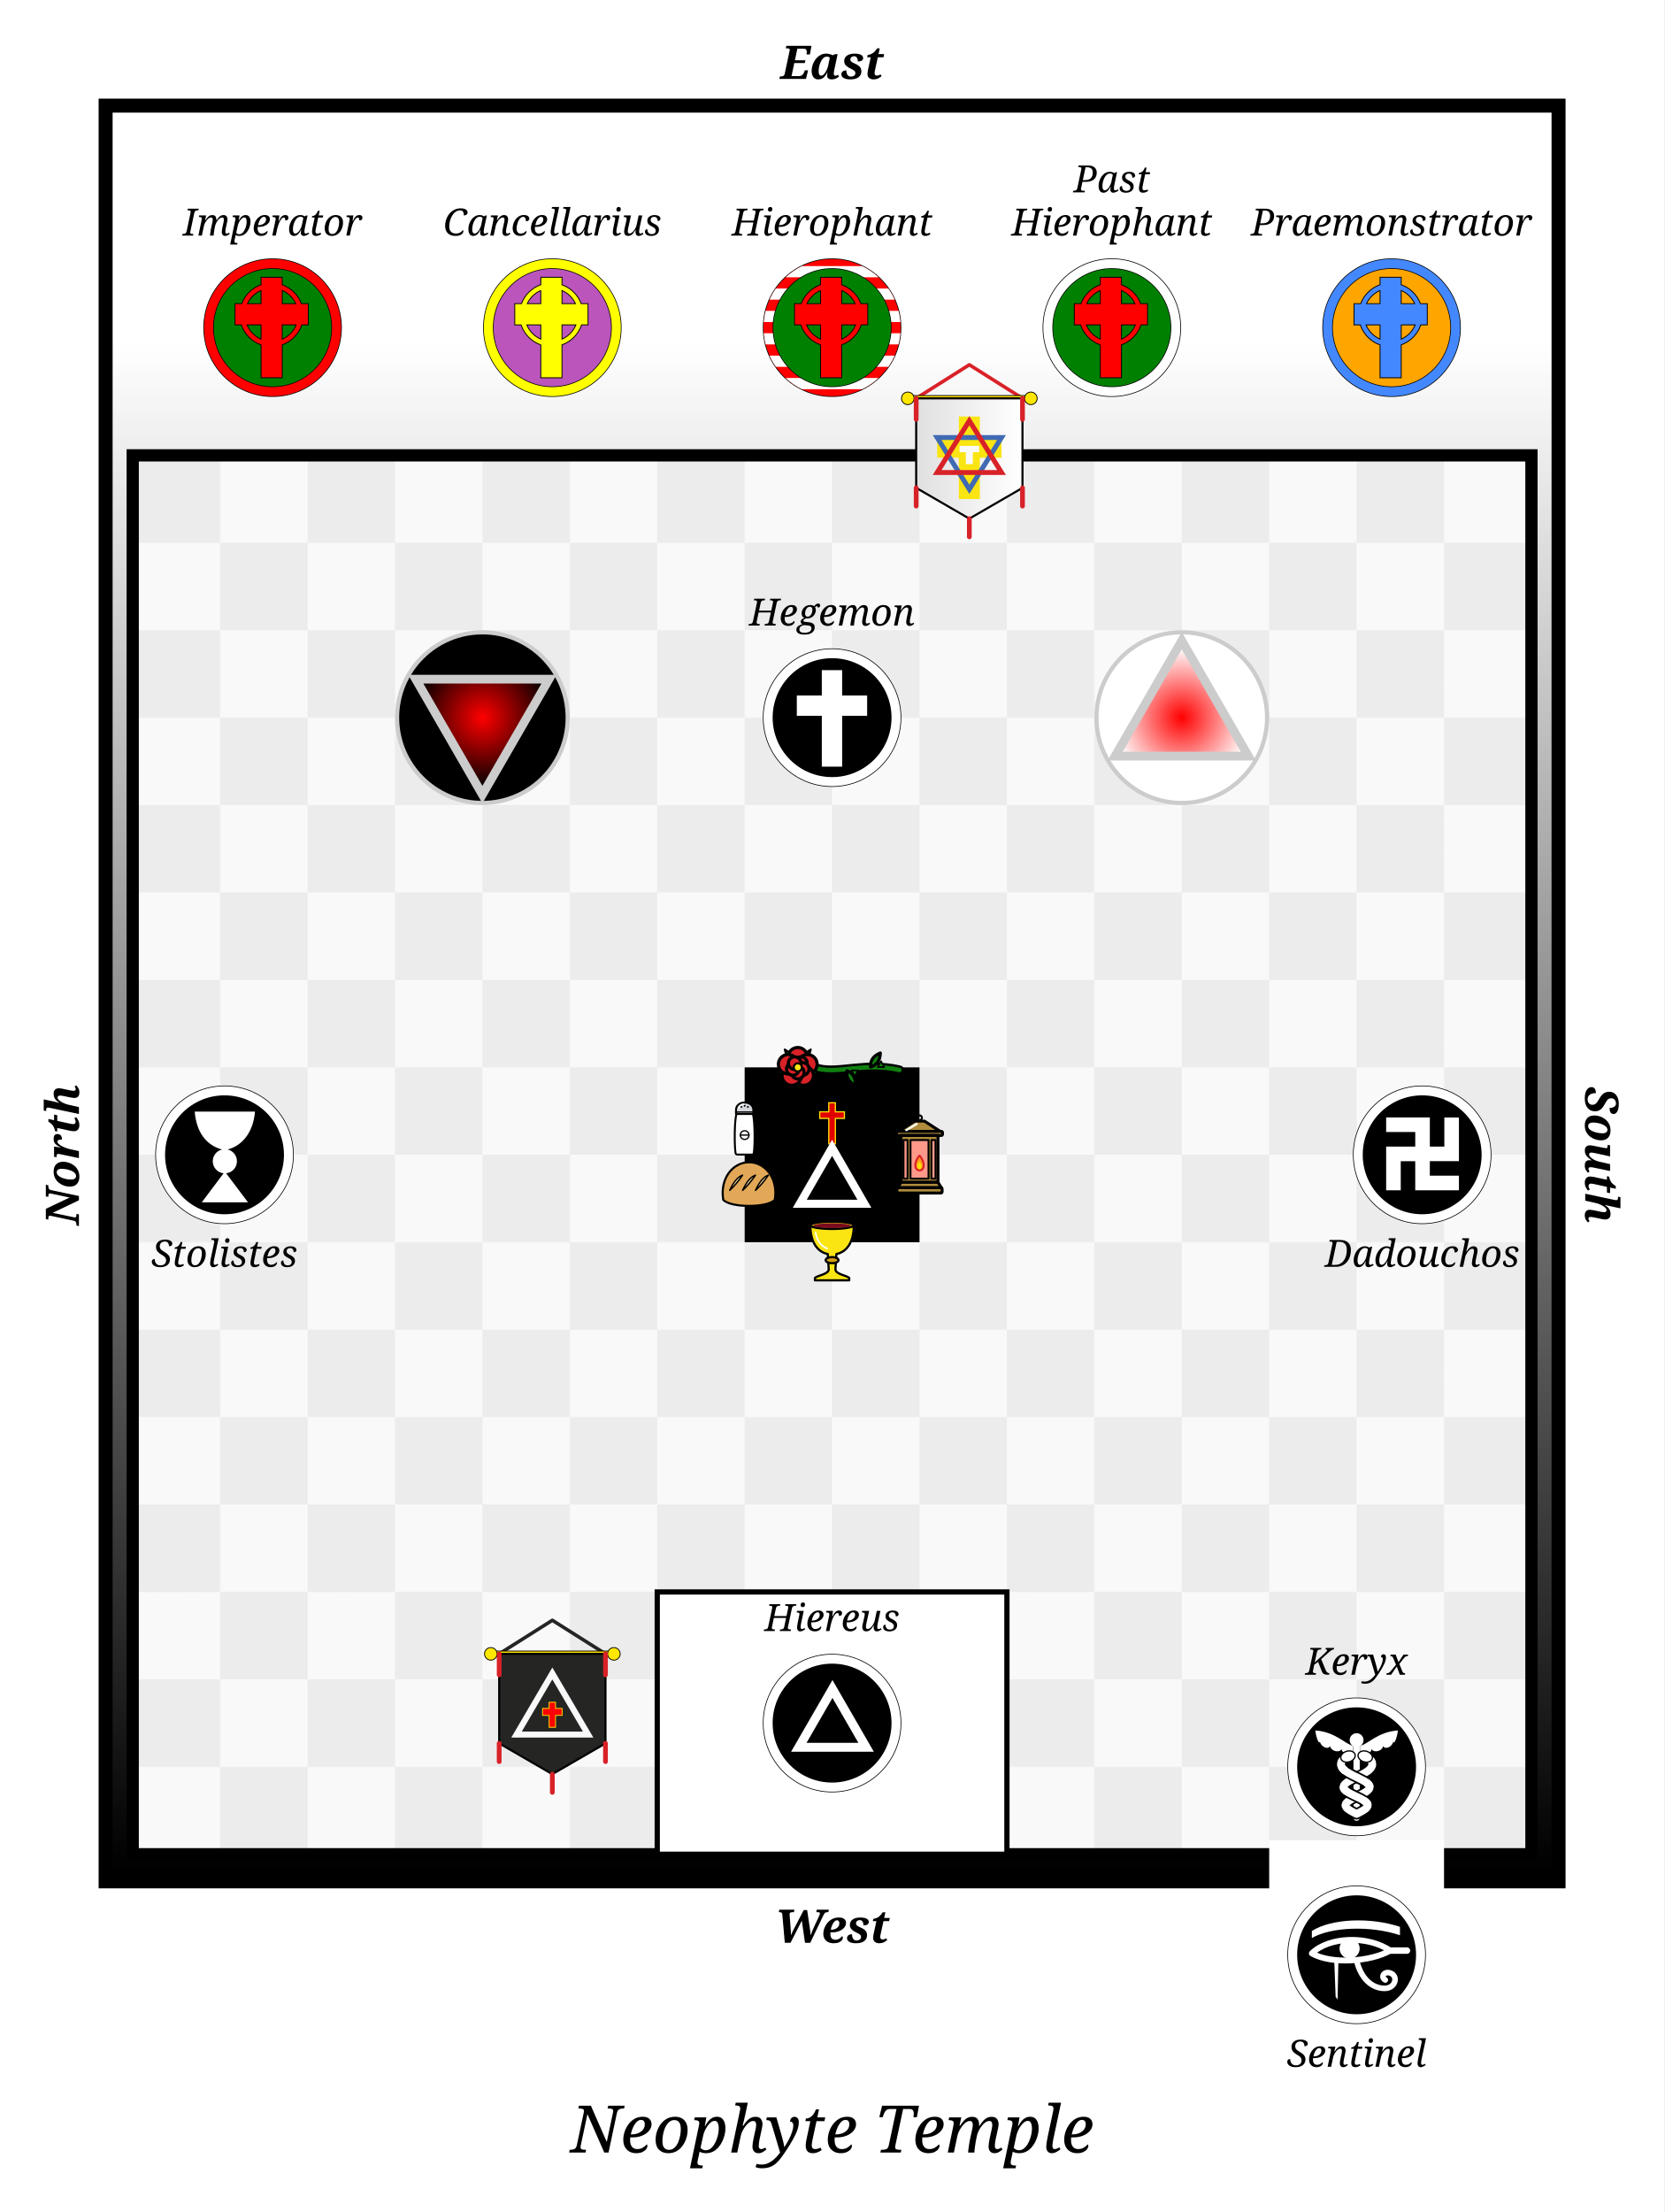
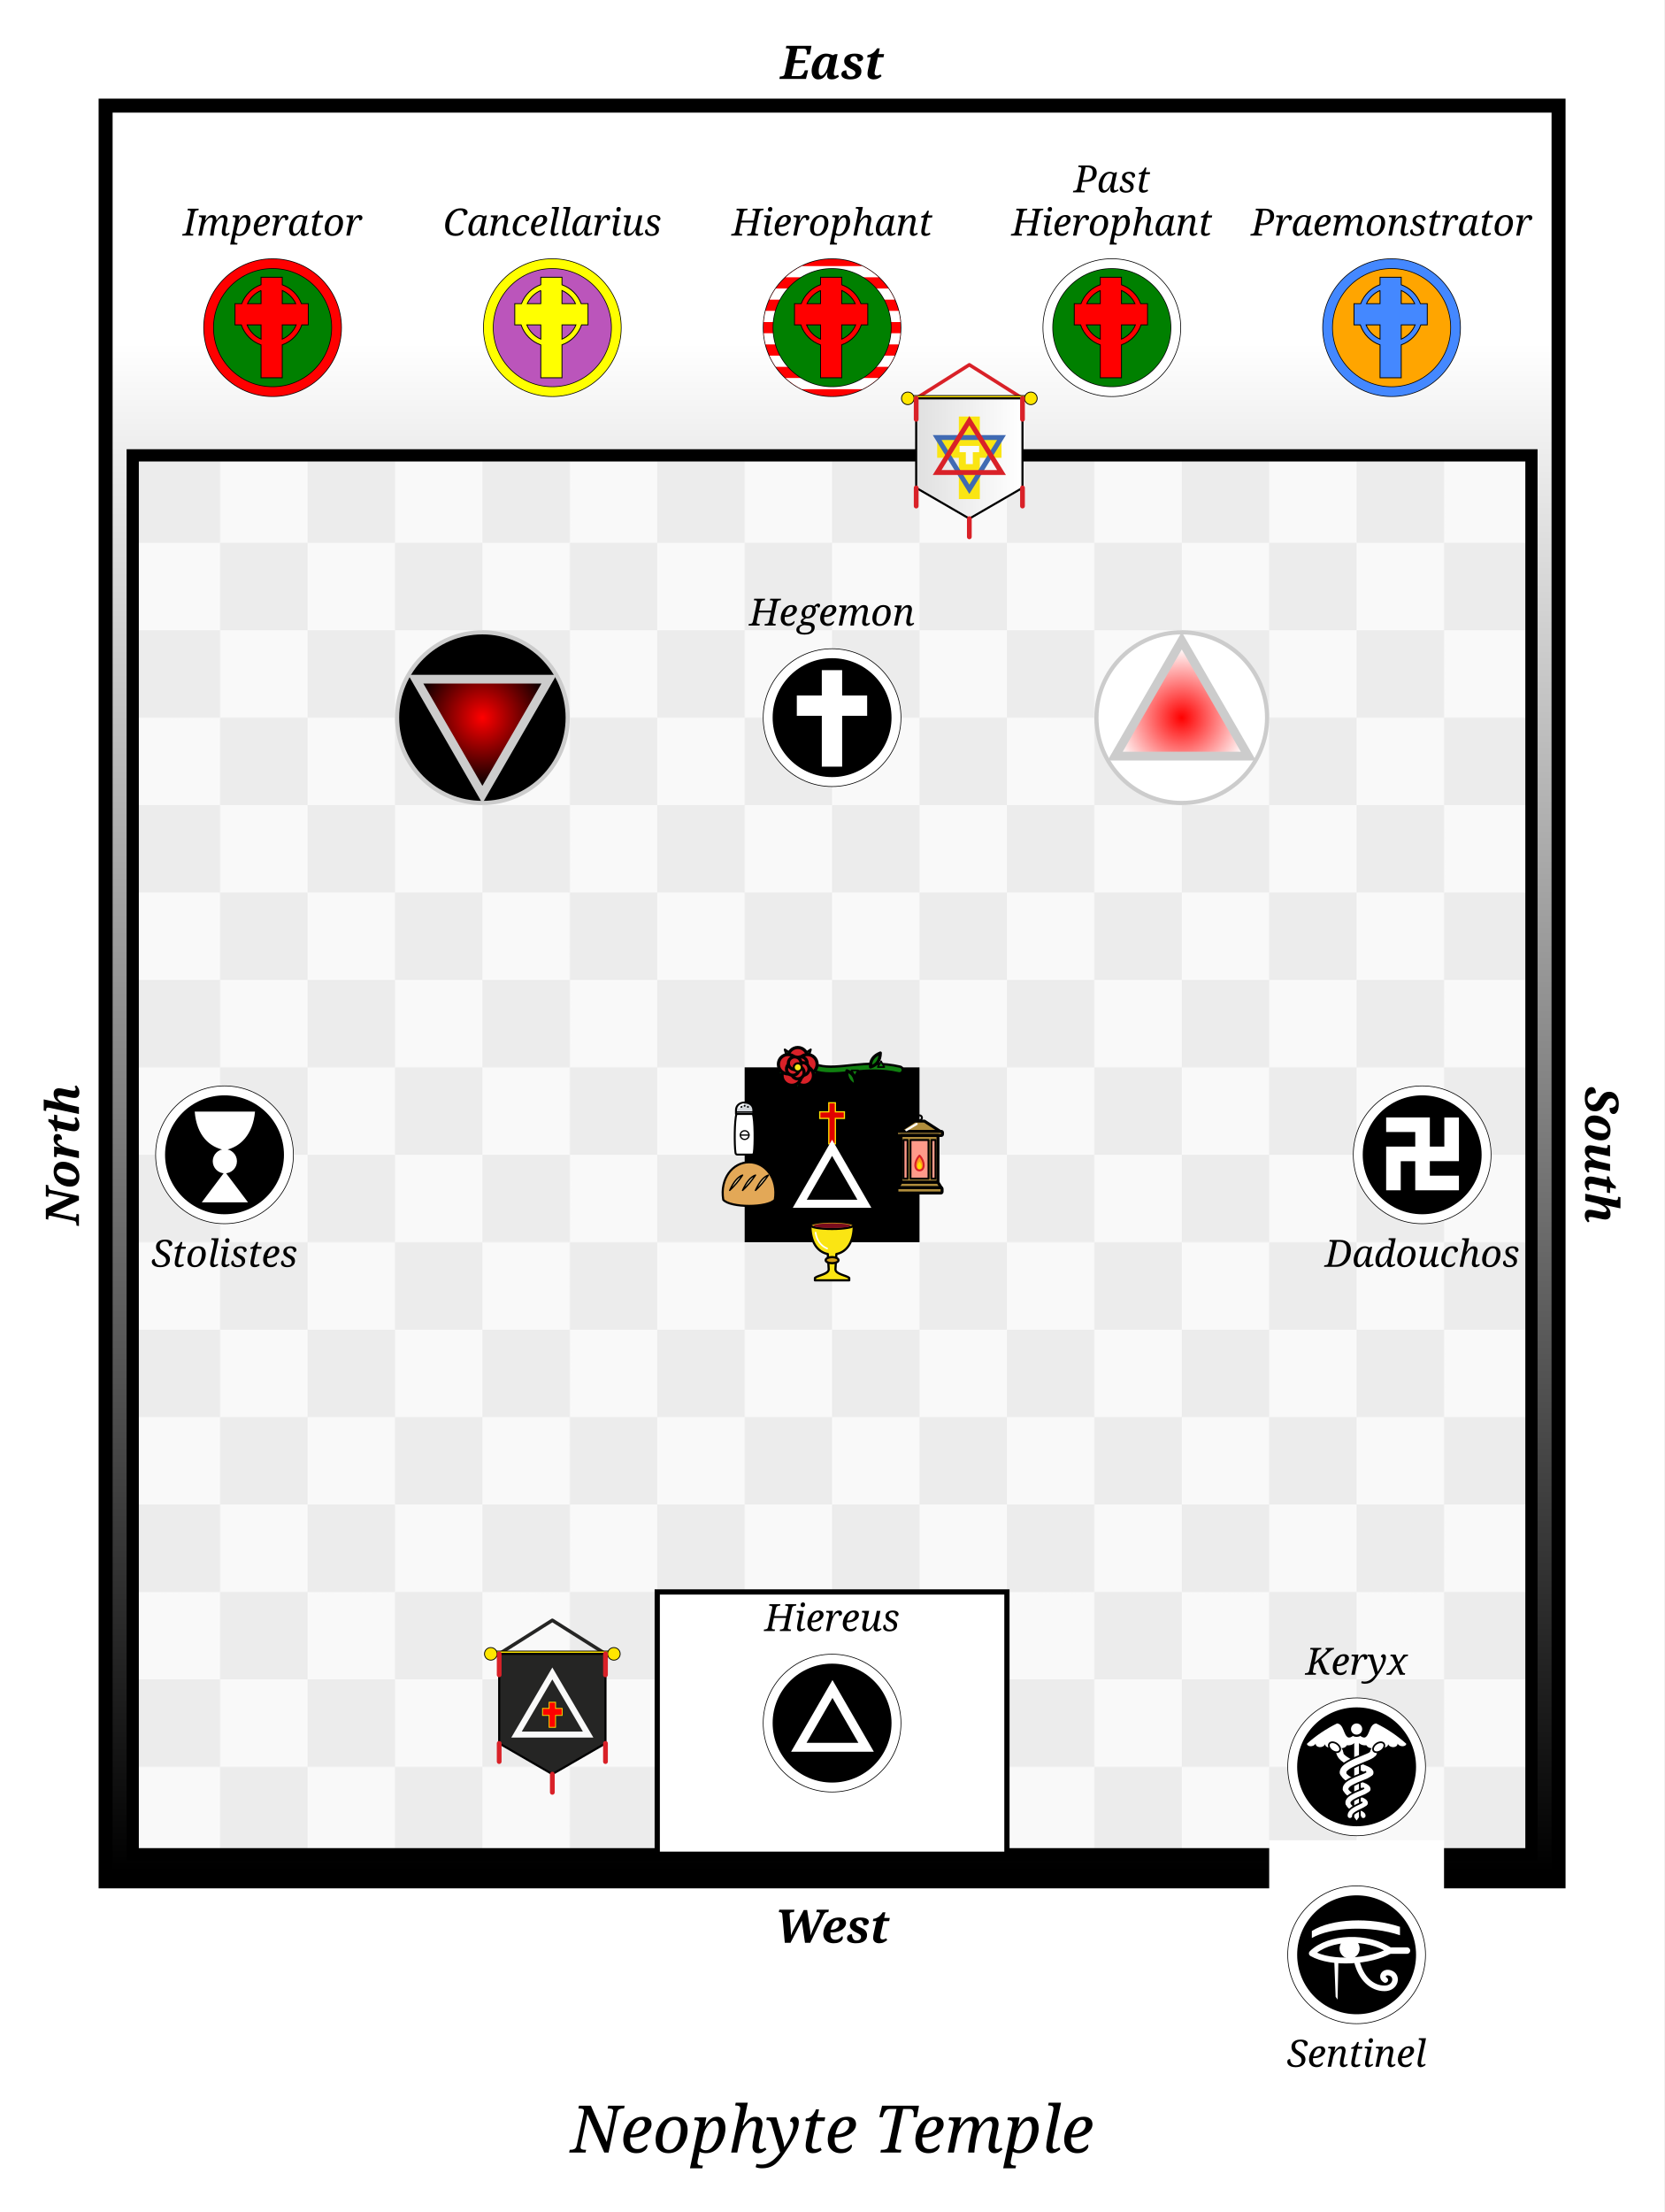
<svg xmlns="http://www.w3.org/2000/svg" viewBox="-151.81 -520.81 1903.62 2529.99" role="img" aria-labelledby="_R_0_-title">
  <defs>
    <pattern id="_R_0_-checker" width="200" height="200" patternUnits="userSpaceOnUse">
      <rect width="200" height="200" fill="#f9f9f9">
</rect>
      <rect width="100" height="100" fill="#ececec">
</rect>
      <rect x="100" y="100" width="100" height="100" fill="#ececec">
</rect>
    </pattern>
    <linearGradient id="_R_0_-wall" x1="0" x2="0" y1="0" y2="1">
      <stop offset="0.13" stop-color="#ffffff">
</stop>
      <stop offset="1" stop-color="#000000">
</stop>
    </linearGradient>
    <g id="_R_0_-art0">
      <defs>
        <linearGradient id="_R_0_-art0-fill" x1="-38" x2="38" y1="0" y2="0" gradientUnits="userSpaceOnUse">
          <stop offset="0" stop-color="#e0e0e0">
</stop>
          <stop offset="1" stop-color="#ffffff">
</stop>
        </linearGradient>
      </defs>
      <polyline points="-38,-37 0,-61 38,-37" fill="none" stroke="#d92128" stroke-width="2.5" stroke-linejoin="round">
</polyline>
      <rect x="-43" y="-39" width="86" height="4" fill="#ffe600" stroke="#000000" stroke-width="0.6">
</rect>
      <circle cx="-44" cy="-37" r="4.5" fill="#ffe600" stroke="#000000" stroke-width="0.6">
</circle>
      <circle cx="44" cy="-37" r="4.5" fill="#ffe600" stroke="#000000" stroke-width="0.6">
</circle>
      <path d="M-38,-37H38V27L0,49L-38,27Z" fill="url(#_R_0_-art0-fill)" stroke="#000000" stroke-width="1.5">
</path>
      <line x1="-38" x2="-38" y1="-37" y2="-22" stroke="#d92128" stroke-width="3.4" stroke-linecap="round">
</line>
      <line x1="38" x2="38" y1="-37" y2="-22" stroke="#d92128" stroke-width="3.4" stroke-linecap="round">
</line>
      <line x1="-38" x2="-38" y1="27" y2="40" stroke="#d92128" stroke-width="3.4" stroke-linecap="round">
</line>
      <line x1="38" x2="38" y1="27" y2="40" stroke="#d92128" stroke-width="3.4" stroke-linecap="round">
</line>
      <line x1="0" x2="0" y1="49" y2="62" stroke="#d92128" stroke-width="3.4" stroke-linecap="round">
</line>
      <path d="M-7.5,-24H7.5V-9H23V5.5H7.5V35H-7.5V5.5H-23V-9H-7.5Z" fill="#fae513">
</path>
      <polygon points="-23,-9 23,-9 0,28" fill="none" stroke="#406ab3" stroke-width="3.5">
</polygon>
      <polygon points="0,-21 23,16 -23,16" fill="none" stroke="#d92128" stroke-width="3.5">
</polygon>
      <path d="M-7,-3H7V1.5H2.5V10H-2.5V1.5H-7Z" fill="#f9f9f9">
</path>
    </g>
    <g id="_R_0_-art1">
      <defs>
        <radialGradient id="_R_0_-art1-glow" cx="0" cy="0" r="40" gradientUnits="userSpaceOnUse">
          <stop offset="0" stop-color="#ff0000">
</stop>
          <stop offset="1" stop-color="#ff0000" stop-opacity="0">
</stop>
        </radialGradient>
      </defs>
      <circle r="48.8" fill="#000000" stroke="#cccccc" stroke-width="2.4">
</circle>
      <polygon points="0,44 -38.105,-22 38.105,-22" fill="url(#_R_0_-art1-glow)" stroke="#cccccc" stroke-width="5" stroke-linejoin="miter">
</polygon>
    </g>
    <g id="_R_0_-art2">
      <g transform="translate(-50 -50)">
        <svg xml:space="preserve" width="100" height="100" viewBox="-50 -50 100 100">
          <circle cx="0" cy="0" r="49" style="color:#000;overflow:visible;fill:white;stroke:#000;stroke-width:1;stroke-dasharray:none;paint-order:stroke fill markers;stop-color:#000">
</circle>
          <circle cx="0" cy="0" r="42" style="color:#000;overflow:visible;fill:#000;stroke:#000;stroke-width:1;paint-order:stroke fill markers;stop-color:#000">
</circle>
          <path d="M 0 0 h2.482v2.02h-2.482v5.043h-2.02v-5.043h-2.482v-2.02h2.481v-2.515h2.02z" style="fill:white" transform="scale(7.2) translate(1,-2.2)">
</path>
        </svg>
      </g>
    </g>
    <g id="_R_0_-art3">
      <defs>
        <radialGradient id="_R_0_-art3-glow" cx="0" cy="0" r="40" gradientUnits="userSpaceOnUse">
          <stop offset="0" stop-color="#ff0000">
</stop>
          <stop offset="1" stop-color="#ff0000" stop-opacity="0">
</stop>
        </radialGradient>
      </defs>
      <circle r="48.8" fill="#ffffff" stroke="#cccccc" stroke-width="2.4">
</circle>
      <polygon points="0,-44 -38.105,22 38.105,22" fill="url(#_R_0_-art3-glow)" stroke="#cccccc" stroke-width="5" stroke-linejoin="miter">
</polygon>
    </g>
    <g id="_R_0_-art4">
      <rect x="-50" y="-50" width="100" height="100" fill="#000000">
</rect>
    </g>
    <g id="_R_0_-art5">
      <path d="M-8,-50H8V-28H30V-12H8V50H-8V-12H-30V-28H-8Z" fill="#e00000" stroke="#ffe000" stroke-width="3" stroke-linejoin="miter">
</path>
    </g>
    <g id="_R_0_-art6">
      <polygon points="0,-38.105 44,38.105 -44,38.105" fill="none" stroke="#ffffff" stroke-width="11" stroke-linejoin="miter">
</polygon>
    </g>
    <g id="_R_0_-art7">
      <g stroke="#000000" stroke-width="2.4" stroke-linejoin="round" stroke-linecap="round">
        <path d="M-16,1C0,5 20,-4 46,2" fill="none" stroke-width="7">
</path>
        <path d="M-16,1C0,5 20,-4 46,2" fill="none" stroke="#108010" stroke-width="3.4">
</path>
        <path d="M9.5,2.3L12,6.8L14.5,2.3ZM29.5,-0.2L32,-4.7L34.5,-0.2Z" fill="#108010" stroke-width="1.2">
</path>
        <path d="M6,2.6Q12.98,5.33 12.5,13.86Q4.87,10.01 6,2.6ZM24,-0.3Q23.52,-7.78 31.46,-10.95Q31.19,-2.41 24,-0.3Z" fill="#108010">
</path>
        <path d="M-27.63,-9.58L-21.63,-13.58L-23.58,-6.64ZM-21.19,0.72L-15.53,5.19L-22.74,5.48ZM-29,10.03L-31.5,16.79L-34,10.03ZM-40.26,5.48L-47.47,5.19L-41.81,0.72ZM-39.42,-6.64L-41.37,-13.58L-35.37,-9.58Z" fill="#108010" stroke-width="1.6">
</path>
        <circle cx="-31.5" cy="-7.75" r="7.41" fill="#d92128">
</circle>
        <circle cx="-24.13" cy="-2.39" r="7.41" fill="#d92128">
</circle>
        <circle cx="-26.94" cy="6.27" r="7.41" fill="#d92128">
</circle>
        <circle cx="-36.06" cy="6.27" r="7.41" fill="#d92128">
</circle>
        <circle cx="-38.87" cy="-2.39" r="7.41" fill="#d92128">
</circle>
        <circle cx="-29.17" cy="-3.2" r="4.82" fill="#d92128">
</circle>
        <circle cx="-27.73" cy="1.22" r="4.82" fill="#d92128">
</circle>
        <circle cx="-31.5" cy="3.96" r="4.82" fill="#d92128">
</circle>
        <circle cx="-35.27" cy="1.22" r="4.82" fill="#d92128">
</circle>
        <circle cx="-33.83" cy="-3.2" r="4.82" fill="#d92128">
</circle>
        <circle cx="-31.5" cy="0" r="3.1" fill="#fae513" stroke-width="1.6">
</circle>
      </g>
    </g>
    <g id="_R_0_-art8">
      <g stroke="#000000" stroke-width="3.6" stroke-linejoin="round" stroke-linecap="round">
        <path d="M0,-27L15,-27C19,-16 19,30 17,44Q17,48 13,48L0,48L-13,48Q-17,48 -17,44C-19,30 -19,-16 -15,-27L0,-27Z" fill="#ffffff">
</path>
        <path d="M0,-48C10,-48 16,-42 16,-34L16,-27L0,-27L-16,-27L-16,-34C-16,-42 -10,-48 0,-48Z" fill="#d3d7dc">
</path>
        <path d="M-6,-40h0M0,-42h0M6,-40h0" stroke-width="3.4">
</path>
        <path d="M-16,-30.5H16" stroke-width="2.4">
</path>
        <circle cy="12" r="8" fill="none" stroke-width="2.4">
</circle>
        <path d="M-8,12H8" stroke-width="2.4">
</path>
        <path d="M-11,-38C-9,-42.5 -6,-44.5 -2,-45" fill="none" stroke="#ffffff" stroke-width="2.6">
</path>
      </g>
    </g>
    <g id="_R_0_-art9">
      <g stroke="#000000" stroke-width="3.6" stroke-linejoin="round" stroke-linecap="round">
        <path d="M-44,26C-50,-10 -28,-38 0,-38C28,-38 50,-10 44,26C32,40 -32,40 -44,26Z" fill="#e3a857">
</path>
        <path d="M-33,10Q-23,-12 -11,-16Q-21,-1 -33,10ZM-11,10Q-1,-12 11,-16Q1,-1 -11,10ZM11,10Q21,-12 33,-16Q23,-1 11,10Z" fill="#f6d79a" stroke-width="2.4">
</path>
      </g>
    </g>
    <g id="_R_0_-art10">
      <g stroke="#000000" stroke-width="3.6" stroke-linejoin="round" stroke-linecap="round">
        <circle cy="-45" r="3" fill="none" stroke-width="2.4">
</circle>
        <path d="M-6,-41H6L26,-28H-26Z" fill="#b08d3c">
</path>
        <rect x="-28" y="-28.5" width="56" height="5" rx="1.5" fill="#b08d3c">
</rect>
        <rect x="-22.5" y="-23.5" width="45" height="57" fill="#b08d3c">
</rect>
        <path d="M-11,-18H11V29H-11ZM-19.5,-18H-14.5V29H-19.5ZM14.5,-18H19.5V29H14.5Z" fill="#ff9a8a" stroke-width="2.4">
</path>
        <path d="M0,1C7.13,8.56 6.48,19 0,19C-6.48,19 -7.13,8.56 0,1Z" fill="#ff9a1f" stroke="#d92128" stroke-width="2.4">
</path>
        <path d="M0,8.38C3.56,12.16 3.24,17.38 0,17.38C-3.24,17.38 -3.56,12.16 0,8.38Z" fill="#ffe000" stroke="none">
</path>
        <path d="M-22.5,33.5H22.5L26.5,40H-26.5Z" fill="#b08d3c">
</path>
        <rect x="-27.5" y="40" width="55" height="6.5" rx="1.5" fill="#b08d3c">
</rect>
        <path d="M-3.5,-37.5L-16,-30" fill="none" stroke="#ffffff" stroke-width="2.6">
</path>
      </g>
    </g>
    <g id="_R_0_-art11">
      <g stroke="#000000" stroke-width="3.6" stroke-linejoin="round" stroke-linecap="round">
        <path d="M0,-42L35.5,-42C35.5,-15 24.5,1.5 7,5L5.5,30C5.5,38 24,40 28,44L28,48L0,48L-28,48L-28,44C-24,40 -5.5,38 -5.5,30L-7,5C-24.5,1.5 -35.5,-15 -35.5,-42L0,-42Z" fill="#fae513">
</path>
        <ellipse cy="15" rx="10.5" ry="5" fill="#d4a017">
</ellipse>
        <ellipse cy="-42" rx="35.5" ry="6" fill="#d4a017">
</ellipse>
        <ellipse cy="-41.3" rx="30" ry="3.9" fill="#7a0c1e" stroke="none">
</ellipse>
        <path d="M-27,-30C-25,-17 -18,-8 -8,-4" fill="none" stroke="#ffffff" stroke-width="2.6">
</path>
      </g>
    </g>
    <g id="_R_0_-art12">
      <g transform="translate(-50 -50)">
        <svg xml:space="preserve" width="100" height="100" viewBox="-50 -50 100 100">
          <circle cx="0" cy="0" r="49" style="color:#000;overflow:visible;fill:white;stroke:#000;stroke-width:1;stroke-dasharray:none;paint-order:stroke fill markers;stop-color:#000">
</circle>
          <circle cx="0" cy="0" r="42" style="color:#000;overflow:visible;fill:#000;stroke:#000;stroke-width:1;paint-order:stroke fill markers;stop-color:#000">
</circle>
          <path d="M79.292 93.798H69.273l5.002-6.66zm-2.397-8.903a2.62 2.62 0 0 1-2.62 2.62 2.62 2.62 0 0 1-2.622-2.62 2.62 2.62 0 0 1 2.621-2.62 2.62 2.62 0 0 1 2.621 2.62zm-9.152-10.753H80.81c-.448 4.994-3.182 7.714-6.523 8.346-3.279-.596-6.12-3.083-6.544-8.346z" style="fill:white" transform="scale(3.3) translate(-74.2,-83.5)">
</path>
        </svg>
      </g>
    </g>
    <g id="_R_0_-art13">
      <g transform="translate(-50 -50)">
        <svg xml:space="preserve" width="100" height="100" viewBox="-50 -50 100 100">
          <circle cx="0" cy="0" r="49" style="color:#000;overflow:visible;fill:white;stroke:#000;stroke-width:1;stroke-dasharray:none;paint-order:stroke fill markers;stop-color:#000">
</circle>
          <circle cx="0" cy="0" r="42" style="color:#000;overflow:visible;fill:#000;stroke:#000;stroke-width:1;paint-order:stroke fill markers;stop-color:#000">
</circle>
          <path d="M30.12 92.248V88.65h3.598v3.598zm0-3.587v-3.597h3.598v3.597zm0-3.587v-3.597h3.598v3.597zm3.587 0v-3.597h3.597v3.597zm3.587 0v-3.597h3.597v3.597zm10.767 7.174h-3.597V88.65h3.597zm-3.587 0h-3.597V88.65h3.597zm-3.587 0H37.29V88.65h3.597zm0-3.587H37.29v-3.597h3.597zm0-3.587H37.29v-3.597h3.597zM48.061 74.3v3.597h-3.597v-3.597zm0 3.587v3.597h-3.597v-3.597zm0 3.587v3.597h-3.597v-3.597zm-3.587 0v3.597h-3.597v-3.597zm-3.587 0v3.597H37.29v-3.597Zm-10.766-7.182h3.597v3.597H30.12Zm3.586 0h3.598v3.597h-3.598zm3.587 0h3.597v3.597h-3.597zm0 3.587h3.597v3.597h-3.597zm0 3.587h3.597v3.597h-3.597z" style="fill:white" transform="scale(2.9) translate(-39,-83.5)">
</path>
        </svg>
      </g>
    </g>
    <g id="_R_0_-art14">
      <rect x="-2" y="-1.5" width="4" height="3" fill="#ffffff" stroke="#000000" stroke-width="0.06">
</rect>
    </g>
    <g id="_R_0_-art15">
      <g transform="translate(-50 -50)">
        <svg xml:space="preserve" width="100" height="100" viewBox="-50 -50 100 100">
          <circle cx="0" cy="0" r="49" style="color:#000;overflow:visible;fill:white;stroke:#000;stroke-width:1;stroke-dasharray:none;paint-order:stroke fill markers;stop-color:#000">
</circle>
          <circle cx="0" cy="0" r="42" style="color:#000;overflow:visible;fill:#000;stroke:#000;stroke-width:1;paint-order:stroke fill markers;stop-color:#000">
</circle>
          <path d="m114.746 96.37-4.93 8.54h9.86zm0 2.13 3.087 5.346h-6.174z" style="fill:white" transform="scale(6) translate(-114.7,-101.5)">
</path>
        </svg>
      </g>
    </g>
    <g id="_R_0_-art16">
      <polyline points="-38,-37 0,-61 38,-37" fill="none" stroke="#252524" stroke-width="2.5" stroke-linejoin="round">
</polyline>
      <rect x="-43" y="-39" width="86" height="4" fill="#ffe600" stroke="#000000" stroke-width="0.6">
</rect>
      <circle cx="-44" cy="-37" r="4.5" fill="#ffe600" stroke="#000000" stroke-width="0.6">
</circle>
      <circle cx="44" cy="-37" r="4.5" fill="#ffe600" stroke="#000000" stroke-width="0.6">
</circle>
      <path d="M-38,-37H38V27L0,49L-38,27Z" fill="#252524" stroke="#000000" stroke-width="1.5">
</path>
      <line x1="-38" x2="-38" y1="-37" y2="-22" stroke="#d92128" stroke-width="3.4" stroke-linecap="round">
</line>
      <line x1="38" x2="38" y1="-37" y2="-22" stroke="#d92128" stroke-width="3.4" stroke-linecap="round">
</line>
      <line x1="-38" x2="-38" y1="27" y2="40" stroke="#d92128" stroke-width="3.4" stroke-linecap="round">
</line>
      <line x1="38" x2="38" y1="27" y2="40" stroke="#d92128" stroke-width="3.4" stroke-linecap="round">
</line>
      <line x1="0" x2="0" y1="49" y2="62" stroke="#d92128" stroke-width="3.4" stroke-linecap="round">
</line>
      <polygon points="0,-23 25.6,20.7 -25.6,20.7" fill="none" stroke="#f9f9f9" stroke-width="4.3">
</polygon>
      <path d="M-2.3,-2.4H2.3V2H7V7H2.3V15.5H-2.3V7H-7V2H-2.3Z" fill="#ff0000" stroke="#ffe600" stroke-width="0.6">
</path>
    </g>
    <g id="_R_0_-art17">
      <g transform="translate(-50 -50)">
        <svg xml:space="preserve" width="100" height="100" viewBox="-50 -50 100 100">
          <circle cx="0" cy="0" r="49" style="color:#000;overflow:visible;fill:white;stroke:#000;stroke-width:1;stroke-dasharray:none;paint-order:stroke fill markers;stop-color:#000">
</circle>
          <circle cx="0" cy="0" r="42" style="color:#000;overflow:visible;fill:#000;stroke:#000;stroke-width:1;paint-order:stroke fill markers;stop-color:#000">
</circle>
          <g fill="white">
-             <path d="M2.4,-15C8,-16 15,-25 29.5,-26C29.3,-22.6 27,-15.1 26.2,-18.1C25.8,-14.7 20.7,-11.8 18.9,-14.8C18.5,-11.4 12.7,-9.6 10.7,-12.6C10.3,-9.2 4.5,-7.5 2.4,-10.5ZM-2.4,-15C-8,-16 -15,-25 -29.5,-26C-29.3,-22.6 -27,-15.1 -26.2,-18.1C-25.8,-14.7 -20.7,-11.8 -18.9,-14.8C-18.5,-11.4 -12.7,-9.6 -10.7,-12.6C-10.3,-9.2 -4.5,-7.5 -2.4,-10.5Z">
- </path>
-             <g transform="translate(0 6) scale(0.66)">
-               <path d="M-3.4,-34H3.4V46A3.4,3.4 0 0 1 -3.4,46Z">
- </path>
-               <circle cy="-38" r="7.5">
- </circle>
-               <g fill="none" stroke-linecap="round">
-                 <path d="M0,42C0.8,41.6 3.2,40.4 4.7,39.5C6.1,38.7 7.6,37.9 8.7,37.1C9.8,36.3 10.8,35.5 11.3,34.6C11.9,33.8 12.2,33 12.1,32.2C12,31.4 11.5,30.5 10.8,29.7C10,28.9 8.9,28.1 7.6,27.3C6.4,26.5 4.8,25.6 3.2,24.8C1.6,24 -0.3,23.2 -1.9,22.4C-3.6,21.5 -5.4,20.7 -6.9,19.9C-8.4,19.1 -9.8,18.3 -10.9,17.5C-12,16.6 -12.9,15.8 -13.5,15C-14,14.2 -14.3,13.4 -14.2,12.5C-14.2,11.7 -13.8,10.9 -13.1,10.1C-12.4,9.3 -11.4,8.5 -10.2,7.6C-9.1,6.8 -7.6,6 -6.1,5.2C-4.6,4.4 -2.9,3.5 -1.2,2.7C0.4,1.9 2.2,1.1 3.8,0.3C5.4,-0.5 7,-1.4 8.4,-2.2C9.8,-3 11.1,-3.8 12.2,-4.6C13.3,-5.5 14.2,-6.3 14.9,-7.1C15.6,-7.9 16.1,-8.7 16.4,-9.5C16.8,-10.4 17.1,-10.9 17,-12C16.9,-13.1 16.7,-14.8 15.6,-16C14.6,-17.2 11.4,-18.5 10.5,-19M0,42C-0.8,41.6 -3.2,40.4 -4.7,39.5C-6.1,38.7 -7.6,37.9 -8.7,37.1C-9.8,36.3 -10.8,35.5 -11.3,34.6C-11.9,33.8 -12.2,33 -12.1,32.2C-12,31.4 -11.5,30.5 -10.8,29.7C-10,28.9 -8.9,28.1 -7.6,27.3C-6.4,26.5 -4.8,25.6 -3.2,24.8C-1.6,24 0.3,23.2 1.9,22.4C3.6,21.5 5.4,20.7 6.9,19.9C8.4,19.1 9.8,18.3 10.9,17.5C12,16.6 12.9,15.8 13.5,15C14,14.2 14.3,13.4 14.2,12.5C14.2,11.7 13.8,10.9 13.1,10.1C12.4,9.3 11.4,8.5 10.2,7.6C9.1,6.8 7.6,6 6.1,5.2C4.6,4.4 2.9,3.5 1.2,2.7C-0.4,1.9 -2.2,1.1 -3.8,0.3C-5.4,-0.5 -7,-1.4 -8.4,-2.2C-9.8,-3 -11.1,-3.8 -12.2,-4.6C-13.3,-5.5 -14.2,-6.3 -14.9,-7.1C-15.6,-7.9 -16.1,-8.7 -16.4,-9.5C-16.8,-10.4 -17.1,-10.9 -17,-12C-16.9,-13.1 -16.7,-14.8 -15.6,-16C-14.6,-17.2 -11.4,-18.5 -10.5,-19" stroke="black" stroke-width="12">
- </path>
-                 <path d="M0,42C0.8,41.6 3.2,40.4 4.7,39.5C6.1,38.7 7.6,37.9 8.7,37.1C9.8,36.3 10.8,35.5 11.3,34.6C11.9,33.8 12.2,33 12.1,32.2C12,31.4 11.5,30.5 10.8,29.7C10,28.9 8.9,28.1 7.6,27.3C6.4,26.5 4.8,25.6 3.2,24.8C1.6,24 -0.3,23.2 -1.9,22.4C-3.6,21.5 -5.4,20.7 -6.9,19.9C-8.4,19.1 -9.8,18.3 -10.9,17.5C-12,16.6 -12.9,15.8 -13.5,15C-14,14.2 -14.3,13.4 -14.2,12.5C-14.2,11.7 -13.8,10.9 -13.1,10.1C-12.4,9.3 -11.4,8.5 -10.2,7.6C-9.1,6.8 -7.6,6 -6.1,5.2C-4.6,4.4 -2.9,3.5 -1.2,2.7C0.4,1.9 2.2,1.1 3.8,0.3C5.4,-0.5 7,-1.4 8.4,-2.2C9.8,-3 11.1,-3.8 12.2,-4.6C13.3,-5.5 14.2,-6.3 14.9,-7.1C15.6,-7.9 16.1,-8.7 16.4,-9.5C16.8,-10.4 17.1,-10.9 17,-12C16.9,-13.1 16.7,-14.8 15.6,-16C14.6,-17.2 11.4,-18.5 10.5,-19M0,42C-0.8,41.6 -3.2,40.4 -4.7,39.5C-6.1,38.7 -7.6,37.9 -8.7,37.1C-9.8,36.3 -10.8,35.5 -11.3,34.6C-11.9,33.8 -12.2,33 -12.1,32.2C-12,31.4 -11.5,30.5 -10.8,29.7C-10,28.9 -8.9,28.1 -7.6,27.3C-6.4,26.5 -4.8,25.6 -3.2,24.8C-1.6,24 0.3,23.2 1.9,22.4C3.6,21.5 5.4,20.7 6.9,19.9C8.4,19.1 9.8,18.3 10.9,17.5C12,16.6 12.9,15.8 13.5,15C14,14.2 14.3,13.4 14.2,12.5C14.2,11.7 13.8,10.9 13.1,10.1C12.4,9.3 11.4,8.5 10.2,7.6C9.1,6.8 7.6,6 6.1,5.2C4.6,4.4 2.9,3.5 1.2,2.7C-0.4,1.9 -2.2,1.1 -3.8,0.3C-5.4,-0.5 -7,-1.4 -8.4,-2.2C-9.8,-3 -11.1,-3.8 -12.2,-4.6C-13.3,-5.5 -14.2,-6.3 -14.9,-7.1C-15.6,-7.9 -16.1,-8.7 -16.4,-9.5C-16.8,-10.4 -17.1,-10.9 -17,-12C-16.9,-13.1 -16.7,-14.8 -15.6,-16C-14.6,-17.2 -11.4,-18.5 -10.5,-19" stroke="white" stroke-width="8.4">
- </path>
-                 <g stroke-linecap="butt">
-                   <path d="M7.6,27.3C6.4,26.5 4.8,25.6 3.2,24.8C1.6,24 -0.3,23.2 -1.9,22.4C-3.6,21.5 -5.4,20.7 -6.9,19.9C-8.4,19.1 -9.8,18.3 -10.9,17.5" stroke="black" stroke-width="12">
- </path>
-                   <path d="M12.1,32.2C12,31.4 11.5,30.5 10.8,29.7C10,28.9 8.9,28.1 7.6,27.3C6.4,26.5 4.8,25.6 3.2,24.8C1.6,24 -0.3,23.2 -1.9,22.4C-3.6,21.5 -5.4,20.7 -6.9,19.9C-8.4,19.1 -9.8,18.3 -10.9,17.5C-12,16.6 -12.9,15.8 -13.5,15C-14,14.2 -14.3,13.4 -14.2,12.5" stroke="white" stroke-width="8.4">
- </path>
-                 </g>
-                 <g stroke-linecap="butt">
-                   <path d="M10.2,7.6C9.1,6.8 7.6,6 6.1,5.2C4.6,4.4 2.9,3.5 1.2,2.7C-0.4,1.9 -2.2,1.1 -3.8,0.3C-5.4,-0.5 -7,-1.4 -8.4,-2.2C-9.8,-3 -11.1,-3.8 -12.2,-4.6" stroke="black" stroke-width="12">
- </path>
-                   <path d="M14.2,12.5C14.2,11.7 13.8,10.9 13.1,10.1C12.4,9.3 11.4,8.5 10.2,7.6C9.1,6.8 7.6,6 6.1,5.2C4.6,4.4 2.9,3.5 1.2,2.7C-0.4,1.9 -2.2,1.1 -3.8,0.3C-5.4,-0.5 -7,-1.4 -8.4,-2.2C-9.8,-3 -11.1,-3.8 -12.2,-4.6C-13.3,-5.5 -14.2,-6.3 -14.9,-7.1C-15.6,-7.9 -16.1,-8.7 -16.4,-9.5" stroke="white" stroke-width="8.4">
- </path>
-                 </g>
-               </g>
-               <ellipse cx="9.04" cy="-19.8" rx="7.98" ry="5.88" transform="rotate(18 10.54 -19)" stroke="black" stroke-width="1.4">
+             <g fill="none" stroke="white" stroke-linecap="round">
+               <path d="M4.8,35C4.9,34.5 4.5,34 3.6,33.4C2.8,32.8 1.4,32.2 0,31.5C-1.4,30.7 -3,29.9 -4.1,28.9C-5.3,28 -6.1,27 -6.2,26" stroke-width="3.2">
+ </path>
+               <path d="M7.9,15.9C8,15.3 7.3,14.7 5.9,13.9C4.4,13.2 2.3,12.4 0,11.4C-2.3,10.5 -4.7,9.4 -6.5,8.2C-8.3,7 -9.5,5.6 -9.7,4.3" stroke-width="4.1">
+ </path>
+               <path d="M6.2,26C6.4,25.4 5.8,24.9 4.7,24.2C3.6,23.6 1.8,22.9 0,22.1C-1.8,21.2 -3.8,20.3 -5.3,19.3C-6.7,18.2 -7.7,17.1 -7.9,15.9" stroke-width="3.6">
+ </path>
+               <path d="M9.7,4.3C9.9,3.5 9,2.8 7.2,1.9C5.5,1.1 2.8,0.1 0,-1.1C-2.8,-2.2 -5.8,-3.6 -8,-5.1C-10.3,-6.6 -11.8,-8.2 -12,-10" stroke-width="4.7">
+ </path>
+               <path d="M-1.7,-26H1.7V36L0,38.4L-1.7,36Z" fill="white" stroke="black" stroke-width="2.5" paint-order="stroke">
+ </path>
+               <path d="M-5.6,23.9C-4.9,23 -3.8,22.1 -2.3,21.3C-0.9,20.5 0.8,19.8 2.4,19.1C4,18.4 5.5,17.8 6.5,17.2" stroke="black" stroke-width="6.1" stroke-linecap="butt">
+ </path>
+               <path d="M-6.2,26C-6.4,25 -5.8,23.9 -4.7,22.9C-3.6,21.9 -1.8,21 0,20.1C1.8,19.3 3.8,18.5 5.3,17.9C6.7,17.2 7.7,16.5 7.9,15.9" stroke-width="3.6">
+ </path>
+               <path d="M-8.7,1.4C-7.6,0.2 -5.8,-1 -3.6,-2.1C-1.3,-3.3 1.3,-4.3 3.7,-5.3C6.2,-6.3 8.4,-7.2 10,-8.1" stroke="black" stroke-width="7.2" stroke-linecap="butt">
+ </path>
+               <path d="M-9.7,4.3C-9.9,2.9 -9,1.5 -7.2,0.1C-5.5,-1.2 -2.8,-2.6 0,-3.8C2.8,-5 5.8,-6.1 8,-7.1C10.3,-8.1 11.8,-9 12,-10" stroke-width="4.7">
+ </path>
+               <path d="M12,-10Q12.3,-12.2 14.6,-13" stroke-width="5">
+ </path>
+               <path d="M-4.3,33.1C-3.8,32.3 -2.9,31.5 -1.8,30.8C-0.7,30.1 0.7,29.4 1.9,28.8C3.2,28.2 4.4,27.6 5.2,27.1" stroke="black" stroke-width="5.7" stroke-linecap="butt">
+ </path>
+               <path d="M-4.8,35C-4.9,34.1 -4.5,33.1 -3.6,32.2C-2.8,31.3 -1.4,30.5 0,29.7C1.4,29 3,28.3 4.1,27.7C5.3,27.1 6.1,26.5 6.2,26" stroke-width="3.2">
+ </path>
+               <path d="M-7,13.5C-6.2,12.5 -4.7,11.5 -2.9,10.6C-1.1,9.6 1,8.8 3,8C5,7.2 6.8,6.5 8.1,5.8" stroke="black" stroke-width="6.6" stroke-linecap="butt">
+ </path>
+               <path d="M-7.9,15.9C-8,14.7 -7.3,13.6 -5.9,12.4C-4.4,11.3 -2.3,10.2 0,9.2C2.3,8.2 4.7,7.4 6.5,6.6C8.3,5.7 9.5,5 9.7,4.3" stroke-width="4.1">
+ </path>
+               <path d="M-12,-10Q-12.3,-12.2 -14.6,-13" stroke-width="5">
+ </path>
+             </g>
+             <path d="M0,-24.5Q3.8,-20.4 6,-21C9.5,-22.5 9,-30.6 14,-31Q25.8,-25.2 35.5,-16.5C35.5,-14.4 30.9,-13.8 29.3,-16.6C29.3,-13.6 24.1,-13 22.5,-16.2C22.5,-13.2 16.7,-12.6 15.1,-15.8C15.1,-12.8 8.6,-12.2 7,-15.4Q2.4,-14.9 0,-19ZM0,-24.5Q-3.8,-20.4 -6,-21C-9.5,-22.5 -9,-30.6 -14,-31Q-25.8,-25.2 -35.5,-16.5C-35.5,-14.4 -30.9,-13.8 -29.3,-16.6C-29.3,-13.6 -24.1,-13 -22.5,-16.2C-22.5,-13.2 -16.7,-12.6 -15.1,-15.8C-15.1,-12.8 -8.6,-12.2 -7,-15.4Q-2.4,-14.9 0,-19Z">
+ </path>
+             <g stroke="black" stroke-width="1.2">
+               <ellipse cx="15.8" cy="-14" rx="4.5" ry="3" transform="rotate(-35 15.8 -14)">
</ellipse>
-               <ellipse cx="-9.04" cy="-19.8" rx="7.98" ry="5.88" transform="rotate(-18 -10.54 -19)" stroke="black" stroke-width="1.4">
+               <ellipse cx="-15.8" cy="-14" rx="4.5" ry="3" transform="rotate(35 -15.8 -14)">
</ellipse>
            </g>
+             <circle cy="-27" r="4.8" stroke="black" stroke-width="1.6">
+ </circle>
          </g>
        </svg>
      </g>
    </g>
    <g id="_R_0_-art18">
      <g transform="translate(-50 -50)">
        <svg xml:space="preserve" width="100" height="100" viewBox="-50 -50 100 100">
          <circle cx="0" cy="0" r="49" style="color:#000;overflow:visible;fill:white;stroke:#000;stroke-width:1;stroke-dasharray:none;paint-order:stroke fill markers;stop-color:#000">
</circle>
          <circle cx="0" cy="0" r="42" style="color:#000;overflow:visible;fill:#000;stroke:#000;stroke-width:1;paint-order:stroke fill markers;stop-color:#000">
</circle>
          <g transform="translate(-2 2)" fill="white" stroke="white" stroke-linecap="round" stroke-linejoin="round">
            <path d="M-30,-19C-16,-28 12,-29 33,-22L33,-16C12,-23 -16,-22 -30,-14Z" stroke="none">
</path>
            <path d="M-30,-3C-18,-15 10,-16 26,-5C12,3 -16,5 -30,-3Z" fill="none" stroke-width="4.2">
</path>
            <path d="M26,-5H38" stroke-width="4.6">
</path>
            <circle cx="-3" cy="-6.5" r="7.2" stroke="none">
</circle>
            <path d="M-11,1.5L-14,1.5L-13,28L-11.6,30Z" stroke="none">
</path>
            <path d="M2,2C5,15 13,22 22,22C30,22 32,13 26,11C21.5,9.5 19,14 22.5,16" fill="none" stroke-width="4">
</path>
          </g>
        </svg>
      </g>
    </g>
    <g id="_R_0_-art19">
      <g transform="translate(-50 -50)">
        <svg xml:space="preserve" width="100" height="100" viewBox="-50 -50 100 100">
          <circle cx="0" cy="0" r="49" style="color:#000;overflow:visible;fill:red;stroke:#000;stroke-width:1;stroke-dasharray:none;paint-order:stroke fill markers;stop-color:#000">
</circle>
          <circle cx="0" cy="0" r="42" style="color:#000;overflow:visible;fill:green;stroke:#000;stroke-width:1;paint-order:stroke fill markers;stop-color:#000">
</circle>
          <path d="M -1.1 -4.8 v.708a3.045 3.045 0 0 0-1.842 1.806h-.64v2.02h.601a3.045 3.045 0 0 0 1.881 1.91v3.134h2.02v-3.14a3.045 3.045 0 0 0 1.867-1.904h.615v-2.02h-.653a3.045 3.045 0 0 0-1.829-1.8v-.714zm2.02 1.256a2.534 2.534 0 0 1 1.285 1.258h-1.285zm-2.02 0v1.258h-1.292a2.534 2.534 0 0 1 1.292-1.257zm-1.334 3.278h1.334v1.361a2.534 2.534 0 0 1-1.334-1.36zm3.354 0h1.329a2.534 2.534 0 0 1-1.329 1.362z" style="fill:red;stroke:black;stroke-width:0.083" transform="scale(7.5)">
</path>
        </svg>
      </g>
    </g>
    <g id="_R_0_-art20">
      <g transform="translate(-50 -50)">
        <svg xml:space="preserve" width="100" height="100" viewBox="-50 -50 100 100">
          <circle cx="0" cy="0" r="49" style="color:#000;overflow:visible;fill:yellow;stroke:#000;stroke-width:1;stroke-dasharray:none;paint-order:stroke fill markers;stop-color:#000">
</circle>
          <circle cx="0" cy="0" r="42" style="color:#000;overflow:visible;fill:#b5b;stroke:#000;stroke-width:1;paint-order:stroke fill markers;stop-color:#000">
</circle>
          <path d="M -1.1 -4.8 v.708a3.045 3.045 0 0 0-1.842 1.806h-.64v2.02h.601a3.045 3.045 0 0 0 1.881 1.91v3.134h2.02v-3.14a3.045 3.045 0 0 0 1.867-1.904h.615v-2.02h-.653a3.045 3.045 0 0 0-1.829-1.8v-.714zm2.02 1.256a2.534 2.534 0 0 1 1.285 1.258h-1.285zm-2.02 0v1.258h-1.292a2.534 2.534 0 0 1 1.292-1.257zm-1.334 3.278h1.334v1.361a2.534 2.534 0 0 1-1.334-1.36zm3.354 0h1.329a2.534 2.534 0 0 1-1.329 1.362z" style="fill:yellow;stroke:black;stroke-width:0.083" transform="scale(7.5)">
</path>
        </svg>
      </g>
    </g>
    <g id="_R_0_-art21">
      <g transform="translate(-50 -50)">
        <svg xml:space="preserve" width="100" height="100" viewBox="-50 -50 100 100">
          <circle cx="0" cy="0" r="49" style="color:#000;overflow:visible;fill:red;stroke:#000;stroke-width:1;stroke-dasharray:none;paint-order:stroke fill markers;stop-color:#000">
</circle>
          <path d="M48.836 4A49 49 0 0 1 47.508 12H-47.508A49 49 0 0 1 -48.836 4ZM47.508 -12A49 49 0 0 1 48.836 -4H-48.836A49 49 0 0 1 -47.508 -12ZM44.733 20A49 49 0 0 1 40.212 28H-40.212A49 49 0 0 1 -44.733 20ZM40.212 -28A49 49 0 0 1 44.733 -20H-44.733A49 49 0 0 1 -40.212 -28ZM33.242 36A49 49 0 0 1 21.564 44H-21.564A49 49 0 0 1 -33.242 36ZM21.564 -44A49 49 0 0 1 33.242 -36H-33.242A49 49 0 0 1 -21.564 -44Z" fill="white">
</path>
          <circle cx="0" cy="0" r="42" style="color:#000;overflow:visible;fill:green;stroke:#000;stroke-width:1;paint-order:stroke fill markers;stop-color:#000">
</circle>
          <path d="M -1.1 -4.8 v.708a3.045 3.045 0 0 0-1.842 1.806h-.64v2.02h.601a3.045 3.045 0 0 0 1.881 1.91v3.134h2.02v-3.14a3.045 3.045 0 0 0 1.867-1.904h.615v-2.02h-.653a3.045 3.045 0 0 0-1.829-1.8v-.714zm2.02 1.256a2.534 2.534 0 0 1 1.285 1.258h-1.285zm-2.02 0v1.258h-1.292a2.534 2.534 0 0 1 1.292-1.257zm-1.334 3.278h1.334v1.361a2.534 2.534 0 0 1-1.334-1.36zm3.354 0h1.329a2.534 2.534 0 0 1-1.329 1.362z" style="fill:red;stroke:black;stroke-width:0.083" transform="scale(7.5)">
</path>
        </svg>
      </g>
    </g>
    <g id="_R_0_-art22">
      <g transform="translate(-50 -50)">
        <svg xml:space="preserve" width="100" height="100" viewBox="-50 -50 100 100">
          <circle cx="0" cy="0" r="49" style="color:#000;overflow:visible;fill:white;stroke:#000;stroke-width:1;stroke-dasharray:none;paint-order:stroke fill markers;stop-color:#000">
</circle>
          <circle cx="0" cy="0" r="42" style="color:#000;overflow:visible;fill:green;stroke:#000;stroke-width:1;paint-order:stroke fill markers;stop-color:#000">
</circle>
          <path d="M -1.1 -4.8 v.708a3.045 3.045 0 0 0-1.842 1.806h-.64v2.02h.601a3.045 3.045 0 0 0 1.881 1.91v3.134h2.02v-3.14a3.045 3.045 0 0 0 1.867-1.904h.615v-2.02h-.653a3.045 3.045 0 0 0-1.829-1.8v-.714zm2.02 1.256a2.534 2.534 0 0 1 1.285 1.258h-1.285zm-2.02 0v1.258h-1.292a2.534 2.534 0 0 1 1.292-1.257zm-1.334 3.278h1.334v1.361a2.534 2.534 0 0 1-1.334-1.36zm3.354 0h1.329a2.534 2.534 0 0 1-1.329 1.362z" style="fill:red;stroke:black;stroke-width:0.083" transform="scale(7.5)">
</path>
        </svg>
      </g>
    </g>
    <g id="_R_0_-art23">
      <g transform="translate(-50 -50)">
        <svg xml:space="preserve" width="100" height="100" viewBox="-50 -50 100 100">
          <circle cx="0" cy="0" r="49" style="color:#000;overflow:visible;fill:#48f;stroke:#000;stroke-width:1;stroke-dasharray:none;paint-order:stroke fill markers;stop-color:#000">
</circle>
          <circle cx="0" cy="0" r="42" style="color:#000;overflow:visible;fill:orange;stroke:#000;stroke-width:1;paint-order:stroke fill markers;stop-color:#000">
</circle>
          <path d="M -1.1 -4.8 v.708a3.045 3.045 0 0 0-1.842 1.806h-.64v2.02h.601a3.045 3.045 0 0 0 1.881 1.91v3.134h2.02v-3.14a3.045 3.045 0 0 0 1.867-1.904h.615v-2.02h-.653a3.045 3.045 0 0 0-1.829-1.8v-.714zm2.02 1.256a2.534 2.534 0 0 1 1.285 1.258h-1.285zm-2.02 0v1.258h-1.292a2.534 2.534 0 0 1 1.292-1.257zm-1.334 3.278h1.334v1.361a2.534 2.534 0 0 1-1.334-1.36zm3.354 0h1.329a2.534 2.534 0 0 1-1.329 1.362z" style="fill:#48f;stroke:black;stroke-width:0.083" transform="scale(7.5)">
</path>
        </svg>
      </g>
    </g>
  </defs>
  <rect x="-151.81" y="-520.81" width="1903.62" height="2529.99" fill="#ffffff">
</rect>
  <g>
    <rect x="-31" y="-400" width="1662" height="2031" fill="url(#_R_0_-wall)" stroke="#000000" stroke-width="16">
</rect>
    <rect x="0" y="0" width="1600" height="1600" fill="url(#_R_0_-checker)" stroke="#000000" stroke-width="14">
</rect>
    <rect x="1300" y="1584" width="200" height="63" fill="#ffffff">
</rect>
  </g>
  <use href="#_R_0_-art0" transform="translate(957 -6) scale(1.6)">
</use>
  <use href="#_R_0_-art1" transform="translate(400 300) scale(2)">
</use>
  <use href="#_R_0_-art2" transform="translate(800 300) scale(1.6)">
</use>
  <use href="#_R_0_-art3" transform="translate(1200 300) scale(2)">
</use>
  <use href="#_R_0_-art4" transform="translate(800 800) scale(2)">
</use>
  <use href="#_R_0_-art5" transform="translate(800 764) scale(0.47)">
</use>
  <use href="#_R_0_-art6" transform="translate(800 824) scale(0.84)">
</use>
  <use href="#_R_0_-art7" transform="translate(808 700) scale(1.5)">
</use>
  <use href="#_R_0_-art8" transform="translate(700 770) scale(0.62)">
</use>
  <use href="#_R_0_-art9" transform="translate(705 834) scale(0.67)">
</use>
  <use href="#_R_0_-art10" transform="translate(900 800) scale(0.94)">
</use>
  <use href="#_R_0_-art11" transform="translate(800 910) scale(0.7)">
</use>
  <use href="#_R_0_-art12" transform="translate(105 800) scale(1.6)">
</use>
  <use href="#_R_0_-art13" transform="translate(1475 800) scale(1.6)">
</use>
  <use href="#_R_0_-art14" transform="translate(800 1450) scale(100)">
</use>
  <use href="#_R_0_-art15" transform="translate(800 1450) scale(1.6)">
</use>
  <use href="#_R_0_-art16" transform="translate(480 1430) scale(1.6)">
</use>
  <use href="#_R_0_-art17" transform="translate(1400 1500) scale(1.6)">
</use>
  <use href="#_R_0_-art18" transform="translate(1400 1715) scale(1.6)">
</use>
  <use href="#_R_0_-art19" transform="translate(160 -146.06) scale(1.6)">
</use>
  <use href="#_R_0_-art20" transform="translate(480 -146.06) scale(1.6)">
</use>
  <use href="#_R_0_-art21" transform="translate(800 -146.06) scale(1.6)">
</use>
  <use href="#_R_0_-art22" transform="translate(1120 -146.06) scale(1.6)">
</use>
  <use href="#_R_0_-art23" transform="translate(1440 -146.06) scale(1.6)">
</use>
  <g font-family="&quot;GdHall Noto Serif&quot;, &quot;Noto Serif&quot;, serif" font-style="italic" fill="#000000" style="font-variant-ligatures:none;font-kerning:normal">
    <g>
      <text x="800" y="194.68" font-size="43" text-anchor="middle">Hegemon</text>
    </g>
    <g>
      <text x="105" y="928.11" font-size="43" text-anchor="middle">Stolistes</text>
    </g>
    <g>
      <text x="1475" y="928.11" font-size="43" text-anchor="middle">Dadouchos</text>
    </g>
    <g>
      <text x="800" y="1344.68" font-size="43" text-anchor="middle">Hiereus</text>
    </g>
    <g>
      <text x="1400" y="1394.68" font-size="43" text-anchor="middle">Keryx</text>
    </g>
    <g>
      <text x="1400" y="1843.11" font-size="43" text-anchor="middle">Sentinel</text>
    </g>
    <g>
      <text x="160" y="-251.38" font-size="43" text-anchor="middle">Imperator</text>
    </g>
    <g>
      <text x="480" y="-251.38" font-size="43" text-anchor="middle">Cancellarius</text>
    </g>
    <g>
      <text x="800" y="-251.38" font-size="43" text-anchor="middle">Hierophant</text>
    </g>
    <g>
      <text x="1120" y="-300.83" font-size="43" text-anchor="middle">Past</text>
      <text x="1120" y="-251.38" font-size="43" text-anchor="middle">Hierophant</text>
    </g>
    <g>
      <text x="1440" y="-251.38" font-size="43" text-anchor="middle">Praemonstrator</text>
    </g>
    <text x="800" y="-430.53" font-size="53" font-weight="700" text-anchor="middle">East</text>
    <text x="800" y="1701.28" font-size="53" font-weight="700" text-anchor="middle">West</text>
    <text x="-61.53" y="800" font-size="53" font-weight="700" text-anchor="middle" transform="rotate(-90 -61.53 800)">North</text>
    <text x="1661.53" y="800" font-size="53" font-weight="700" text-anchor="middle" transform="rotate(90 1661.53 800)">South</text>
    <text x="800" y="1941.18" font-size="75" text-anchor="middle">Neophyte Temple</text>
  </g>
</svg>
